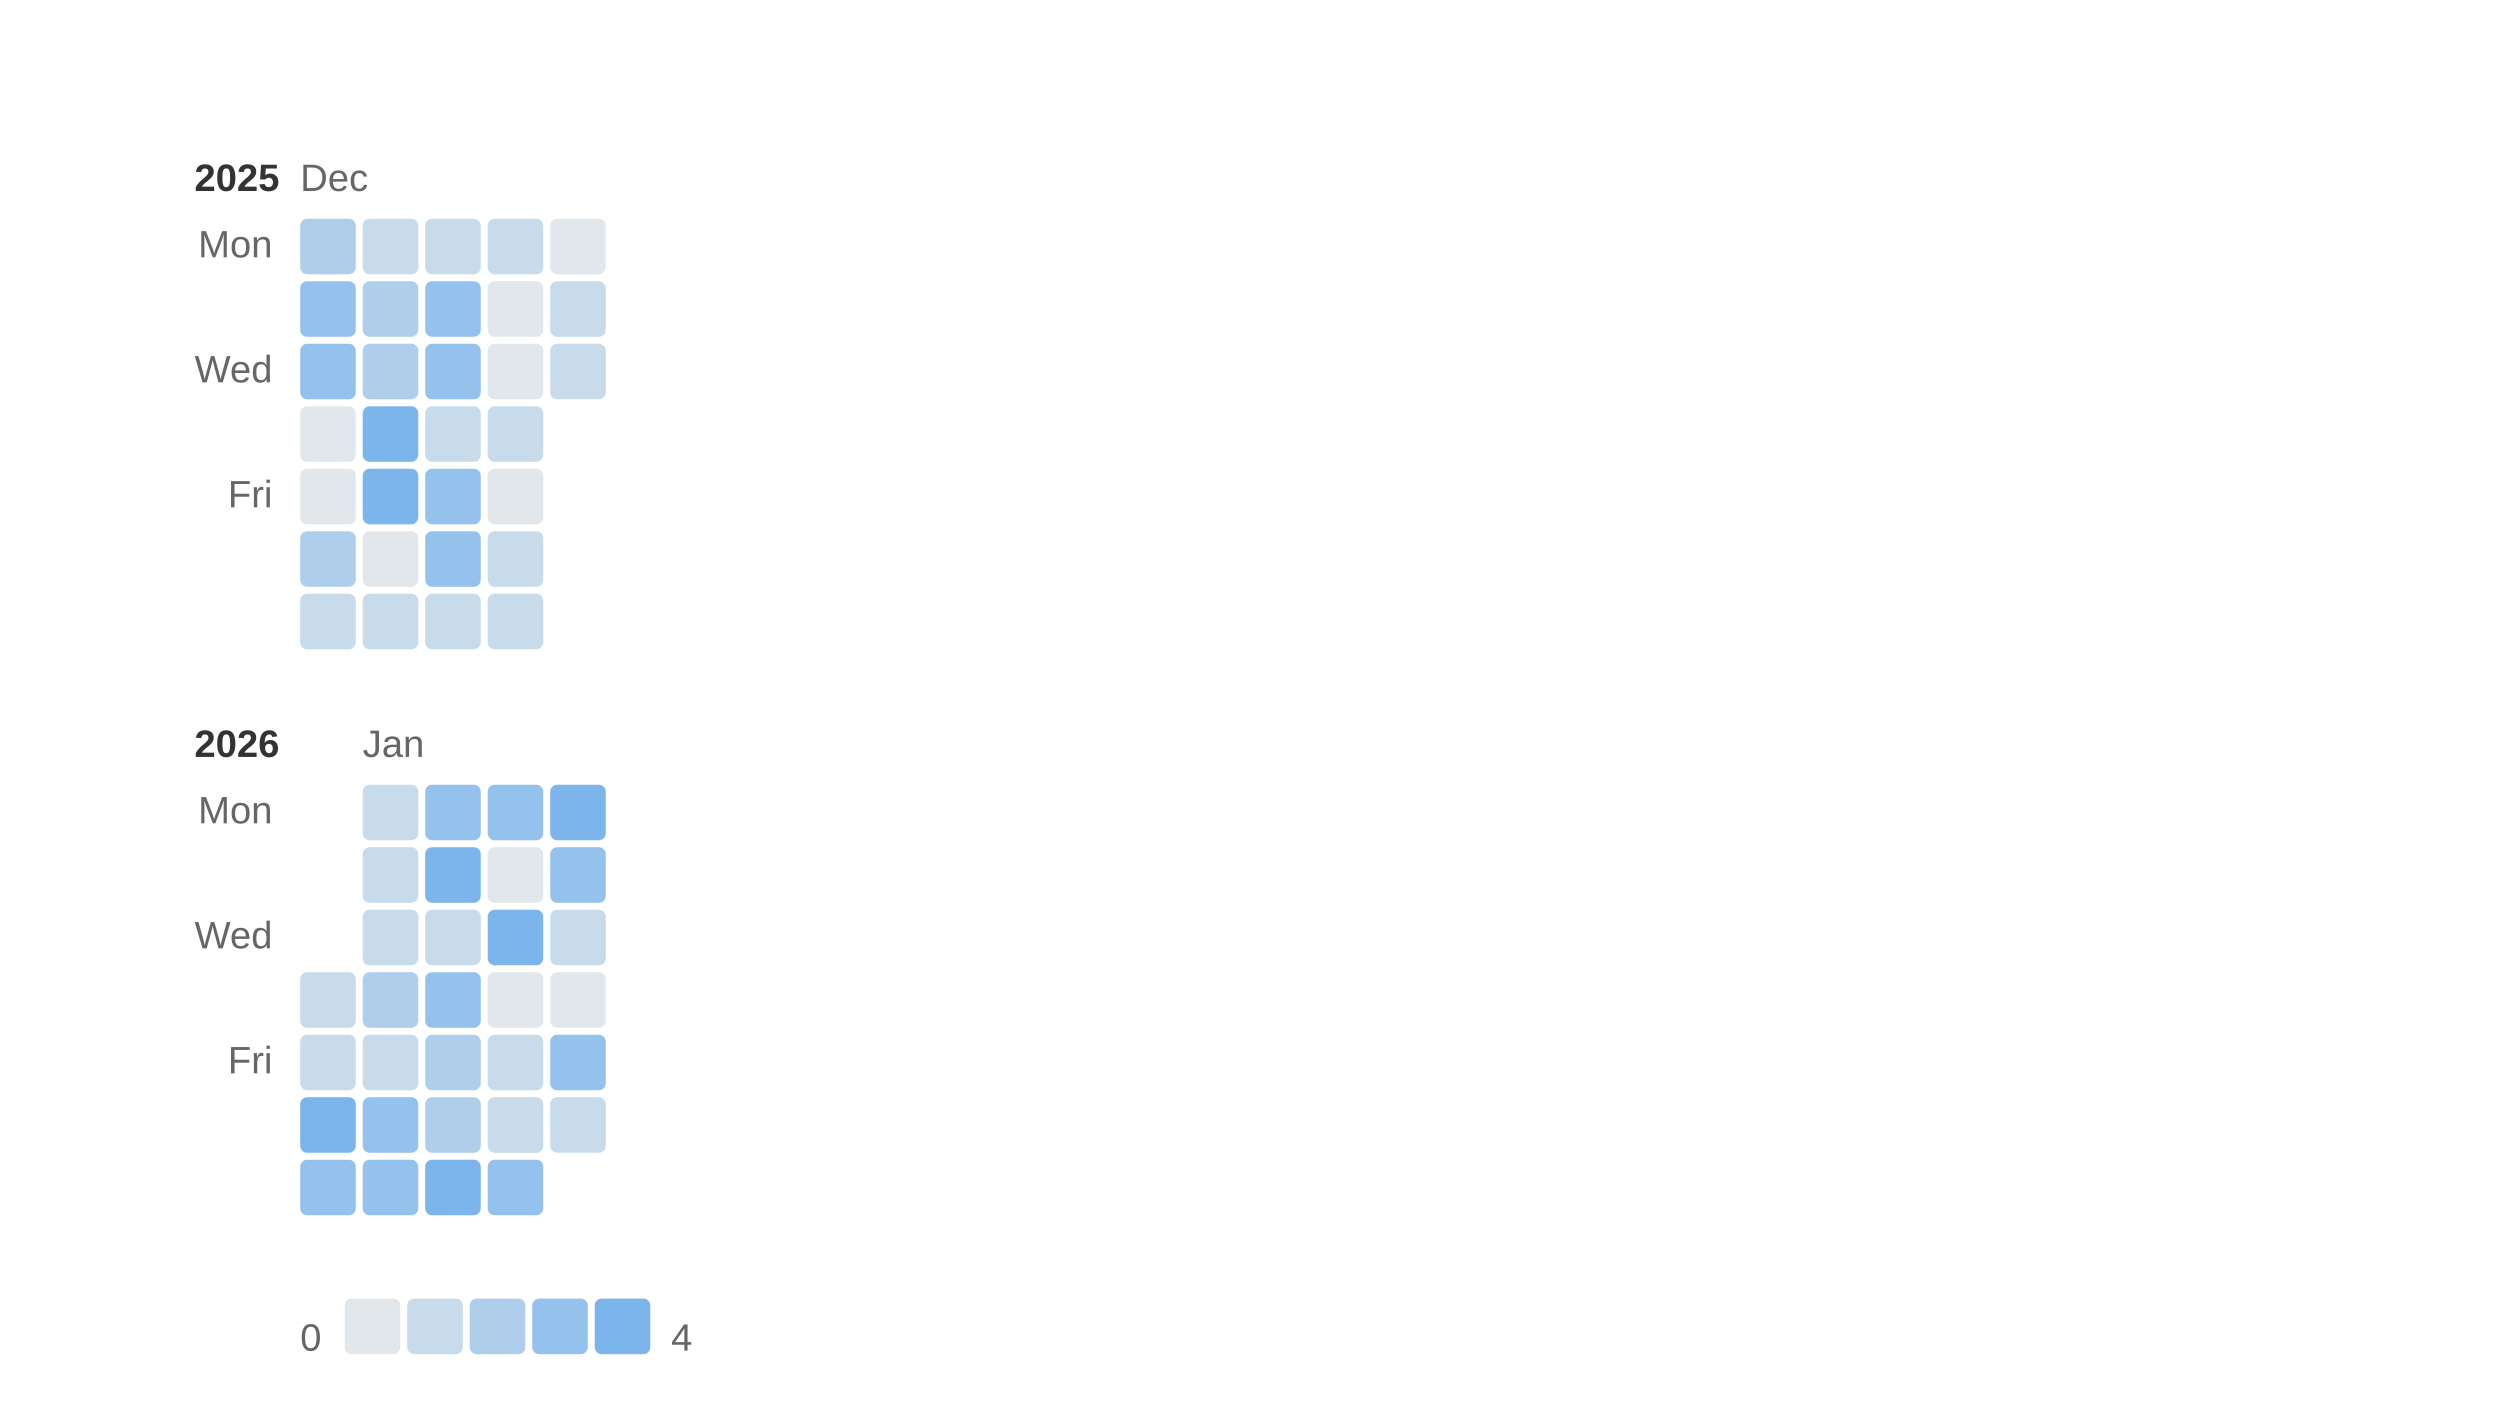
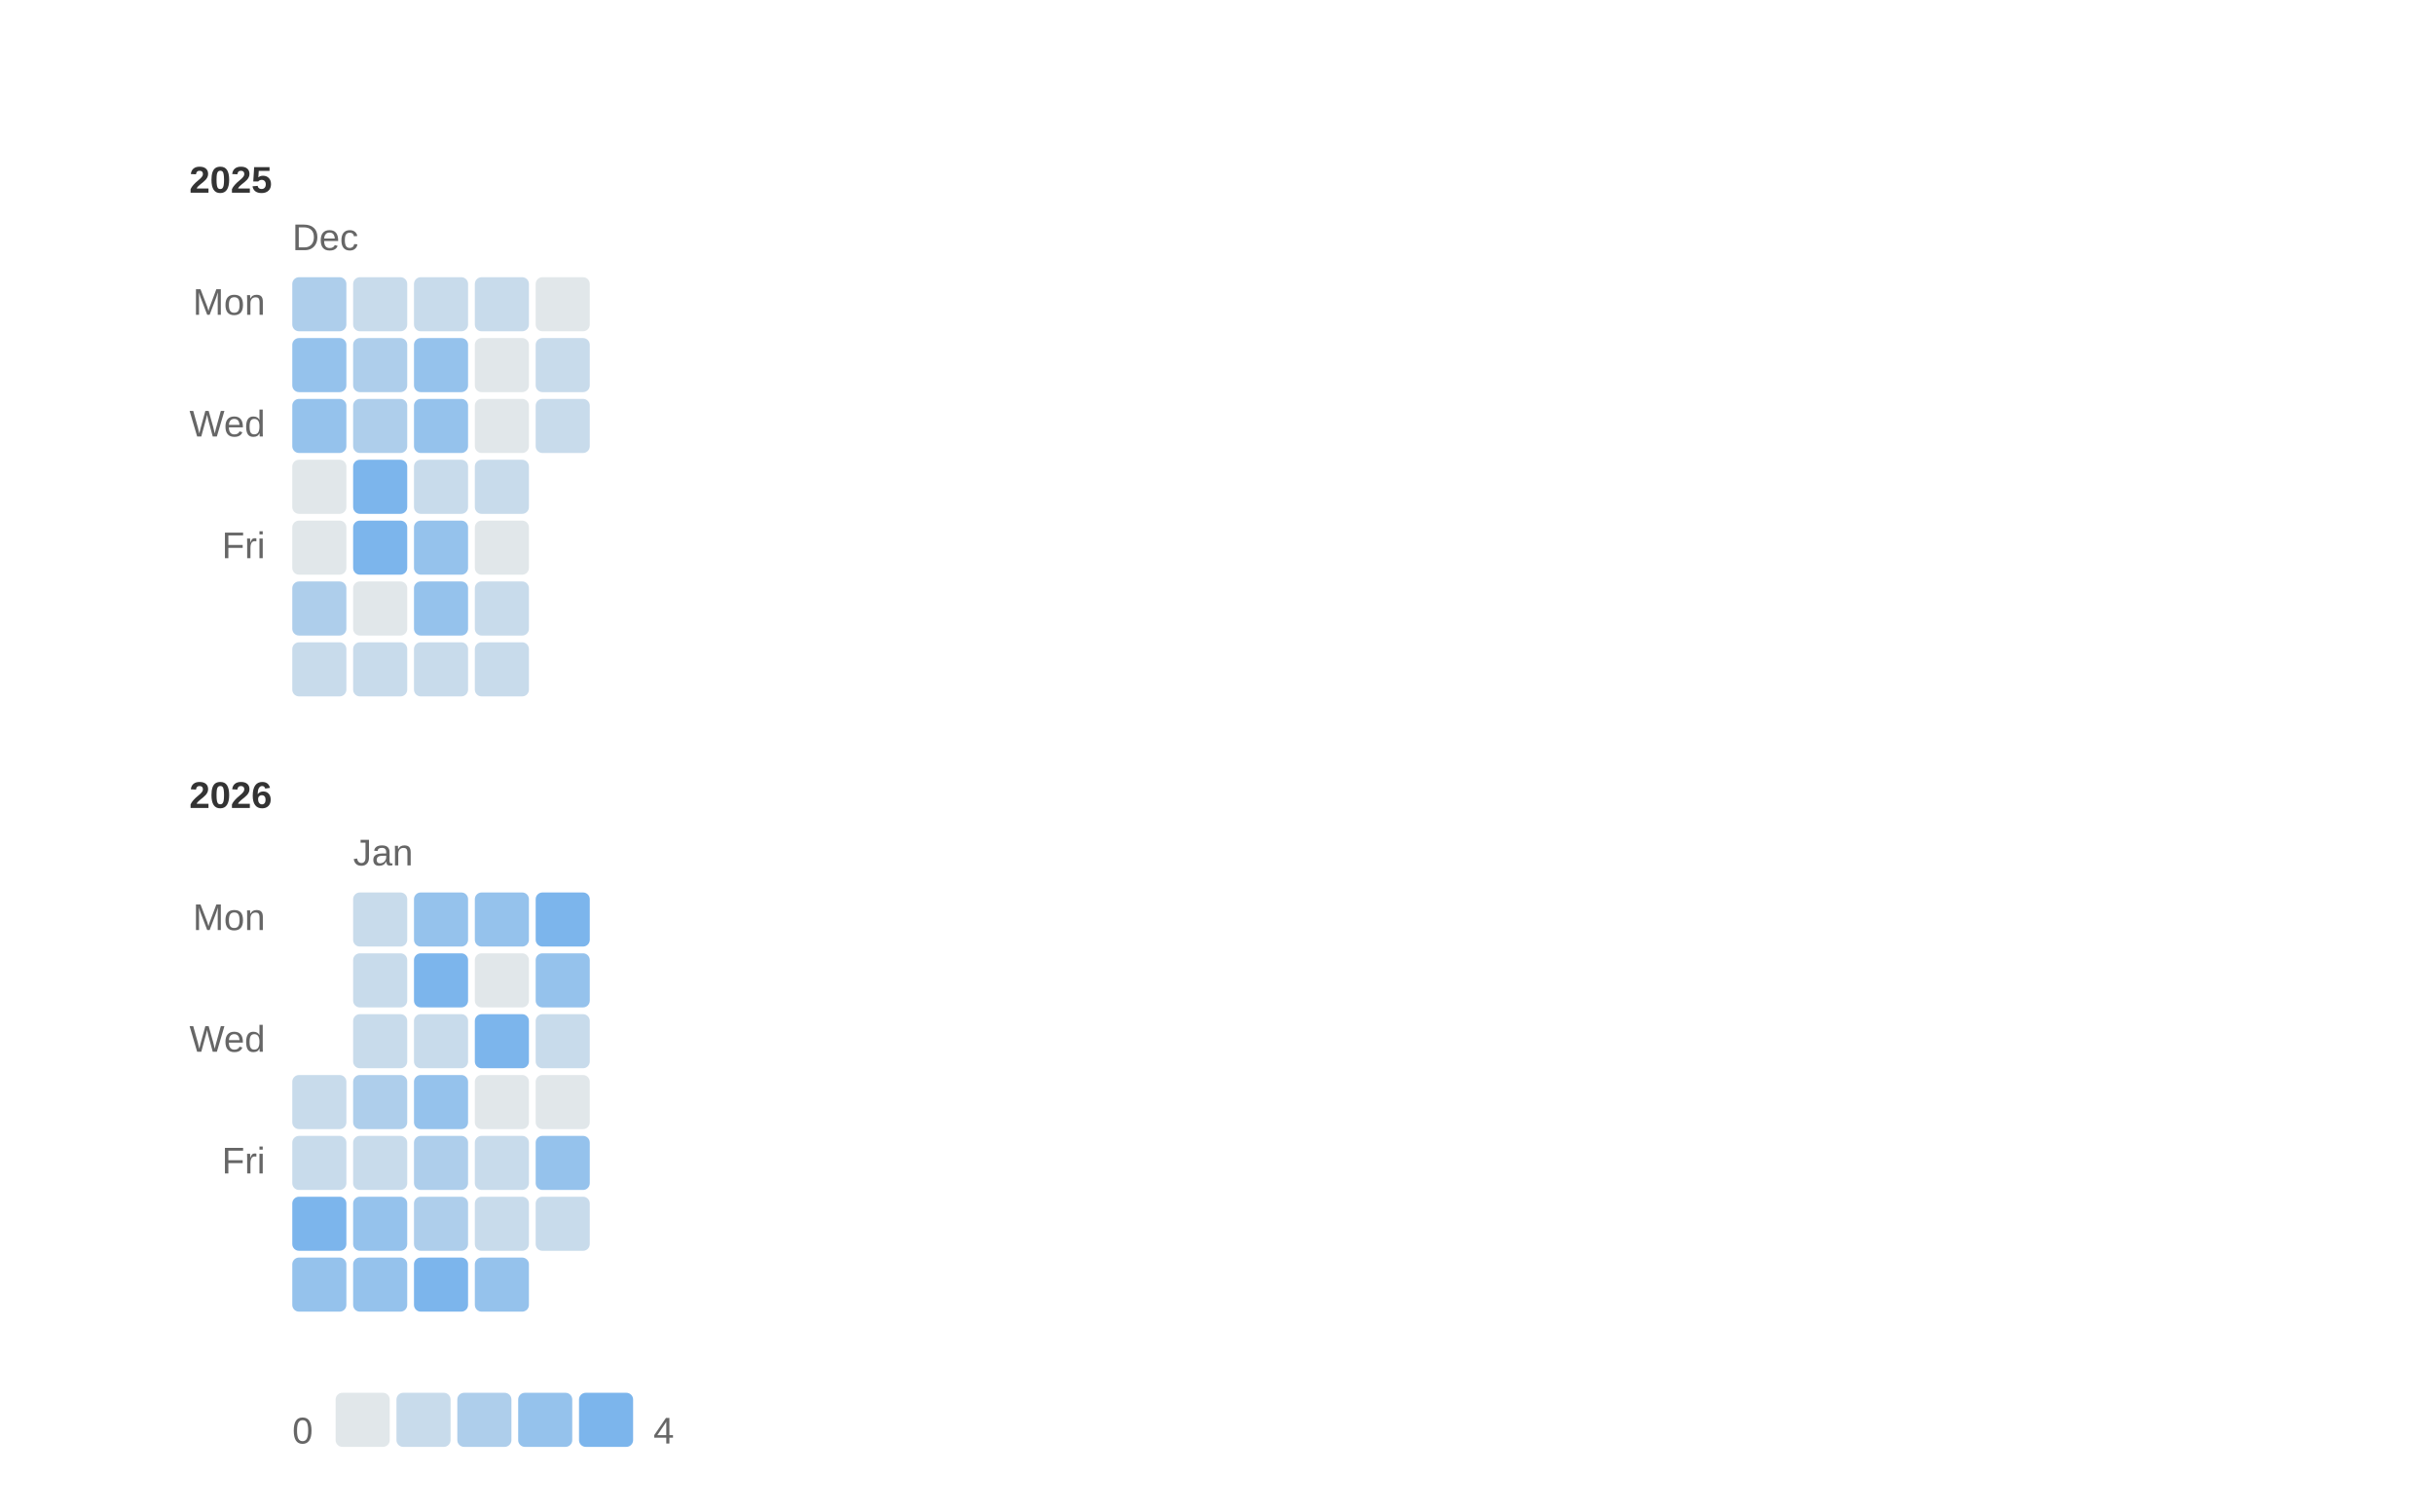
- <svg xmlns="http://www.w3.org/2000/svg" width="720" height="409" viewBox="0 0 720 409" role="img" aria-label="calendar chart: Incidents dropped over the holiday freeze, 62 rows" aria-labelledby="mv-dbbfe2668ab3a809-title" aria-describedby="mv-dbbfe2668ab3a809-desc" data-markvis="2" data-chart-type="calendar" data-id="mv-dbbfe2668ab3a809" font-family="&quot;Lucida Grande&quot;, &quot;Lucida Sans Unicode&quot;, Arial, Helvetica, sans-serif" font-size="12">
+ <svg xmlns="http://www.w3.org/2000/svg" width="720" height="447" viewBox="0 0 720 447" role="img" aria-label="calendar chart: Incidents dropped over the holiday freeze, 62 rows" aria-labelledby="mv-dbbfe2668ab3a809-title" aria-describedby="mv-dbbfe2668ab3a809-desc" data-markvis="2" data-chart-type="calendar" data-id="mv-dbbfe2668ab3a809" font-family="&quot;Lucida Grande&quot;, &quot;Lucida Sans Unicode&quot;, Arial, Helvetica, sans-serif" font-size="12">
  <text x="360" y="26" text-anchor="middle" font-size="18" font-weight="400" fill="#333333" />
  <defs>
    <pattern id="mv-dbbfe2668ab3a809-missing" patternUnits="userSpaceOnUse" width="4" height="4">
      <rect width="4" height="4" fill="#f4f1ea" />
      <path d="M0 4 L4 0" stroke="#a8a29e" stroke-width="1" />
    </pattern>
  </defs>
  <g data-year="2025">
-     <rect x="86.46" y="63" width="16" height="16" rx="2" fill="#aeceeb" data-date="2025-12-01" data-y="2" />
-     <rect x="86.46" y="81" width="16" height="16" rx="2" fill="#95c2ec" data-date="2025-12-02" data-y="3" />
-     <rect x="86.46" y="99" width="16" height="16" rx="2" fill="#95c2ec" data-date="2025-12-03" data-y="3" />
-     <rect x="86.46" y="117" width="16" height="16" rx="2" fill="#e1e7ea" data-date="2025-12-04" data-y="0" />
-     <rect x="86.46" y="135" width="16" height="16" rx="2" fill="#e1e7ea" data-date="2025-12-05" data-y="0" />
-     <rect x="86.46" y="153" width="16" height="16" rx="2" fill="#aeceeb" data-date="2025-12-06" data-y="2" />
-     <rect x="86.46" y="171" width="16" height="16" rx="2" fill="#c8dbeb" data-date="2025-12-07" data-y="1" />
-     <rect x="104.46" y="63" width="16" height="16" rx="2" fill="#c8dbeb" data-date="2025-12-08" data-y="1" />
-     <rect x="104.46" y="81" width="16" height="16" rx="2" fill="#aeceeb" data-date="2025-12-09" data-y="2" />
-     <rect x="104.46" y="99" width="16" height="16" rx="2" fill="#aeceeb" data-date="2025-12-10" data-y="2" />
-     <rect x="104.46" y="117" width="16" height="16" rx="2" fill="#7cb5ec" data-date="2025-12-11" data-y="4" />
-     <rect x="104.46" y="135" width="16" height="16" rx="2" fill="#7cb5ec" data-date="2025-12-12" data-y="4" />
-     <rect x="104.46" y="153" width="16" height="16" rx="2" fill="#e1e7ea" data-date="2025-12-13" data-y="0" />
-     <rect x="104.46" y="171" width="16" height="16" rx="2" fill="#c8dbeb" data-date="2025-12-14" data-y="1" />
-     <rect x="122.46" y="63" width="16" height="16" rx="2" fill="#c8dbeb" data-date="2025-12-15" data-y="1" />
-     <rect x="122.46" y="81" width="16" height="16" rx="2" fill="#95c2ec" data-date="2025-12-16" data-y="3" />
-     <rect x="122.46" y="99" width="16" height="16" rx="2" fill="#95c2ec" data-date="2025-12-17" data-y="3" />
-     <rect x="122.46" y="117" width="16" height="16" rx="2" fill="#c8dbeb" data-date="2025-12-18" data-y="1" />
-     <rect x="122.46" y="135" width="16" height="16" rx="2" fill="#95c2ec" data-date="2025-12-19" data-y="3" />
-     <rect x="122.46" y="153" width="16" height="16" rx="2" fill="#95c2ec" data-date="2025-12-20" data-y="3" />
-     <rect x="122.46" y="171" width="16" height="16" rx="2" fill="#c8dbeb" data-date="2025-12-21" data-y="1" />
-     <rect x="140.46" y="63" width="16" height="16" rx="2" fill="#c8dbeb" data-date="2025-12-22" data-y="1" />
-     <rect x="140.46" y="81" width="16" height="16" rx="2" fill="#e1e7ea" data-date="2025-12-23" data-y="0" />
-     <rect x="140.46" y="99" width="16" height="16" rx="2" fill="#e1e7ea" data-date="2025-12-24" data-y="0" />
-     <rect x="140.46" y="117" width="16" height="16" rx="2" fill="#c8dbeb" data-date="2025-12-25" data-y="1" />
-     <rect x="140.46" y="135" width="16" height="16" rx="2" fill="#e1e7ea" data-date="2025-12-26" data-y="0" />
-     <rect x="140.46" y="153" width="16" height="16" rx="2" fill="#c8dbeb" data-date="2025-12-27" data-y="1" />
-     <rect x="140.46" y="171" width="16" height="16" rx="2" fill="#c8dbeb" data-date="2025-12-28" data-y="1" />
-     <rect x="158.46" y="63" width="16" height="16" rx="2" fill="#e1e7ea" data-date="2025-12-29" data-y="0" />
-     <rect x="158.46" y="81" width="16" height="16" rx="2" fill="#c8dbeb" data-date="2025-12-30" data-y="1" />
-     <rect x="158.46" y="99" width="16" height="16" rx="2" fill="#c8dbeb" data-date="2025-12-31" data-y="1" />
+     <rect x="86.46" y="82" width="16" height="16" rx="2" fill="#aeceeb" data-date="2025-12-01" data-y="2" />
+     <rect x="86.46" y="100" width="16" height="16" rx="2" fill="#95c2ec" data-date="2025-12-02" data-y="3" />
+     <rect x="86.46" y="118" width="16" height="16" rx="2" fill="#95c2ec" data-date="2025-12-03" data-y="3" />
+     <rect x="86.46" y="136" width="16" height="16" rx="2" fill="#e1e7ea" data-date="2025-12-04" data-y="0" />
+     <rect x="86.46" y="154" width="16" height="16" rx="2" fill="#e1e7ea" data-date="2025-12-05" data-y="0" />
+     <rect x="86.46" y="172" width="16" height="16" rx="2" fill="#aeceeb" data-date="2025-12-06" data-y="2" />
+     <rect x="86.46" y="190" width="16" height="16" rx="2" fill="#c8dbeb" data-date="2025-12-07" data-y="1" />
+     <rect x="104.46" y="82" width="16" height="16" rx="2" fill="#c8dbeb" data-date="2025-12-08" data-y="1" />
+     <rect x="104.46" y="100" width="16" height="16" rx="2" fill="#aeceeb" data-date="2025-12-09" data-y="2" />
+     <rect x="104.46" y="118" width="16" height="16" rx="2" fill="#aeceeb" data-date="2025-12-10" data-y="2" />
+     <rect x="104.46" y="136" width="16" height="16" rx="2" fill="#7cb5ec" data-date="2025-12-11" data-y="4" />
+     <rect x="104.46" y="154" width="16" height="16" rx="2" fill="#7cb5ec" data-date="2025-12-12" data-y="4" />
+     <rect x="104.46" y="172" width="16" height="16" rx="2" fill="#e1e7ea" data-date="2025-12-13" data-y="0" />
+     <rect x="104.46" y="190" width="16" height="16" rx="2" fill="#c8dbeb" data-date="2025-12-14" data-y="1" />
+     <rect x="122.46" y="82" width="16" height="16" rx="2" fill="#c8dbeb" data-date="2025-12-15" data-y="1" />
+     <rect x="122.46" y="100" width="16" height="16" rx="2" fill="#95c2ec" data-date="2025-12-16" data-y="3" />
+     <rect x="122.46" y="118" width="16" height="16" rx="2" fill="#95c2ec" data-date="2025-12-17" data-y="3" />
+     <rect x="122.46" y="136" width="16" height="16" rx="2" fill="#c8dbeb" data-date="2025-12-18" data-y="1" />
+     <rect x="122.46" y="154" width="16" height="16" rx="2" fill="#95c2ec" data-date="2025-12-19" data-y="3" />
+     <rect x="122.46" y="172" width="16" height="16" rx="2" fill="#95c2ec" data-date="2025-12-20" data-y="3" />
+     <rect x="122.46" y="190" width="16" height="16" rx="2" fill="#c8dbeb" data-date="2025-12-21" data-y="1" />
+     <rect x="140.46" y="82" width="16" height="16" rx="2" fill="#c8dbeb" data-date="2025-12-22" data-y="1" />
+     <rect x="140.46" y="100" width="16" height="16" rx="2" fill="#e1e7ea" data-date="2025-12-23" data-y="0" />
+     <rect x="140.46" y="118" width="16" height="16" rx="2" fill="#e1e7ea" data-date="2025-12-24" data-y="0" />
+     <rect x="140.46" y="136" width="16" height="16" rx="2" fill="#c8dbeb" data-date="2025-12-25" data-y="1" />
+     <rect x="140.46" y="154" width="16" height="16" rx="2" fill="#e1e7ea" data-date="2025-12-26" data-y="0" />
+     <rect x="140.46" y="172" width="16" height="16" rx="2" fill="#c8dbeb" data-date="2025-12-27" data-y="1" />
+     <rect x="140.46" y="190" width="16" height="16" rx="2" fill="#c8dbeb" data-date="2025-12-28" data-y="1" />
+     <rect x="158.46" y="82" width="16" height="16" rx="2" fill="#e1e7ea" data-date="2025-12-29" data-y="0" />
+     <rect x="158.46" y="100" width="16" height="16" rx="2" fill="#c8dbeb" data-date="2025-12-30" data-y="1" />
+     <rect x="158.46" y="118" width="16" height="16" rx="2" fill="#c8dbeb" data-date="2025-12-31" data-y="1" />
  </g>
  <g data-year="2026">
-     <rect x="86.46" y="280" width="16" height="16" rx="2" fill="#c8dbeb" data-date="2026-01-01" data-y="1" />
-     <rect x="86.46" y="298" width="16" height="16" rx="2" fill="#c8dbeb" data-date="2026-01-02" data-y="1" />
-     <rect x="86.46" y="316" width="16" height="16" rx="2" fill="#7cb5ec" data-date="2026-01-03" data-y="4" />
-     <rect x="86.46" y="334" width="16" height="16" rx="2" fill="#95c2ec" data-date="2026-01-04" data-y="3" />
-     <rect x="104.46" y="226" width="16" height="16" rx="2" fill="#c8dbeb" data-date="2026-01-05" data-y="1" />
-     <rect x="104.46" y="244" width="16" height="16" rx="2" fill="#c8dbeb" data-date="2026-01-06" data-y="1" />
-     <rect x="104.46" y="262" width="16" height="16" rx="2" fill="#c8dbeb" data-date="2026-01-07" data-y="1" />
-     <rect x="104.46" y="280" width="16" height="16" rx="2" fill="#aeceeb" data-date="2026-01-08" data-y="2" />
-     <rect x="104.46" y="298" width="16" height="16" rx="2" fill="#c8dbeb" data-date="2026-01-09" data-y="1" />
-     <rect x="104.46" y="316" width="16" height="16" rx="2" fill="#95c2ec" data-date="2026-01-10" data-y="3" />
-     <rect x="104.46" y="334" width="16" height="16" rx="2" fill="#95c2ec" data-date="2026-01-11" data-y="3" />
-     <rect x="122.46" y="226" width="16" height="16" rx="2" fill="#95c2ec" data-date="2026-01-12" data-y="3" />
-     <rect x="122.46" y="244" width="16" height="16" rx="2" fill="#7cb5ec" data-date="2026-01-13" data-y="4" />
-     <rect x="122.46" y="262" width="16" height="16" rx="2" fill="#c8dbeb" data-date="2026-01-14" data-y="1" />
-     <rect x="122.46" y="280" width="16" height="16" rx="2" fill="#95c2ec" data-date="2026-01-15" data-y="3" />
-     <rect x="122.46" y="298" width="16" height="16" rx="2" fill="#aeceeb" data-date="2026-01-16" data-y="2" />
-     <rect x="122.46" y="316" width="16" height="16" rx="2" fill="#aeceeb" data-date="2026-01-17" data-y="2" />
-     <rect x="122.46" y="334" width="16" height="16" rx="2" fill="#7cb5ec" data-date="2026-01-18" data-y="4" />
-     <rect x="140.46" y="226" width="16" height="16" rx="2" fill="#95c2ec" data-date="2026-01-19" data-y="3" />
-     <rect x="140.46" y="244" width="16" height="16" rx="2" fill="#e1e7ea" data-date="2026-01-20" data-y="0" />
-     <rect x="140.46" y="262" width="16" height="16" rx="2" fill="#7cb5ec" data-date="2026-01-21" data-y="4" />
-     <rect x="140.46" y="280" width="16" height="16" rx="2" fill="#e1e7ea" data-date="2026-01-22" data-y="0" />
-     <rect x="140.46" y="298" width="16" height="16" rx="2" fill="#c8dbeb" data-date="2026-01-23" data-y="1" />
-     <rect x="140.46" y="316" width="16" height="16" rx="2" fill="#c8dbeb" data-date="2026-01-24" data-y="1" />
-     <rect x="140.46" y="334" width="16" height="16" rx="2" fill="#95c2ec" data-date="2026-01-25" data-y="3" />
-     <rect x="158.46" y="226" width="16" height="16" rx="2" fill="#7cb5ec" data-date="2026-01-26" data-y="4" />
-     <rect x="158.46" y="244" width="16" height="16" rx="2" fill="#95c2ec" data-date="2026-01-27" data-y="3" />
-     <rect x="158.46" y="262" width="16" height="16" rx="2" fill="#c8dbeb" data-date="2026-01-28" data-y="1" />
-     <rect x="158.46" y="280" width="16" height="16" rx="2" fill="#e1e7ea" data-date="2026-01-29" data-y="0" />
-     <rect x="158.46" y="298" width="16" height="16" rx="2" fill="#95c2ec" data-date="2026-01-30" data-y="3" />
-     <rect x="158.46" y="316" width="16" height="16" rx="2" fill="#c8dbeb" data-date="2026-01-31" data-y="1" />
+     <rect x="86.46" y="318" width="16" height="16" rx="2" fill="#c8dbeb" data-date="2026-01-01" data-y="1" />
+     <rect x="86.46" y="336" width="16" height="16" rx="2" fill="#c8dbeb" data-date="2026-01-02" data-y="1" />
+     <rect x="86.46" y="354" width="16" height="16" rx="2" fill="#7cb5ec" data-date="2026-01-03" data-y="4" />
+     <rect x="86.46" y="372" width="16" height="16" rx="2" fill="#95c2ec" data-date="2026-01-04" data-y="3" />
+     <rect x="104.46" y="264" width="16" height="16" rx="2" fill="#c8dbeb" data-date="2026-01-05" data-y="1" />
+     <rect x="104.46" y="282" width="16" height="16" rx="2" fill="#c8dbeb" data-date="2026-01-06" data-y="1" />
+     <rect x="104.46" y="300" width="16" height="16" rx="2" fill="#c8dbeb" data-date="2026-01-07" data-y="1" />
+     <rect x="104.46" y="318" width="16" height="16" rx="2" fill="#aeceeb" data-date="2026-01-08" data-y="2" />
+     <rect x="104.46" y="336" width="16" height="16" rx="2" fill="#c8dbeb" data-date="2026-01-09" data-y="1" />
+     <rect x="104.46" y="354" width="16" height="16" rx="2" fill="#95c2ec" data-date="2026-01-10" data-y="3" />
+     <rect x="104.46" y="372" width="16" height="16" rx="2" fill="#95c2ec" data-date="2026-01-11" data-y="3" />
+     <rect x="122.46" y="264" width="16" height="16" rx="2" fill="#95c2ec" data-date="2026-01-12" data-y="3" />
+     <rect x="122.46" y="282" width="16" height="16" rx="2" fill="#7cb5ec" data-date="2026-01-13" data-y="4" />
+     <rect x="122.46" y="300" width="16" height="16" rx="2" fill="#c8dbeb" data-date="2026-01-14" data-y="1" />
+     <rect x="122.46" y="318" width="16" height="16" rx="2" fill="#95c2ec" data-date="2026-01-15" data-y="3" />
+     <rect x="122.46" y="336" width="16" height="16" rx="2" fill="#aeceeb" data-date="2026-01-16" data-y="2" />
+     <rect x="122.46" y="354" width="16" height="16" rx="2" fill="#aeceeb" data-date="2026-01-17" data-y="2" />
+     <rect x="122.46" y="372" width="16" height="16" rx="2" fill="#7cb5ec" data-date="2026-01-18" data-y="4" />
+     <rect x="140.46" y="264" width="16" height="16" rx="2" fill="#95c2ec" data-date="2026-01-19" data-y="3" />
+     <rect x="140.46" y="282" width="16" height="16" rx="2" fill="#e1e7ea" data-date="2026-01-20" data-y="0" />
+     <rect x="140.46" y="300" width="16" height="16" rx="2" fill="#7cb5ec" data-date="2026-01-21" data-y="4" />
+     <rect x="140.46" y="318" width="16" height="16" rx="2" fill="#e1e7ea" data-date="2026-01-22" data-y="0" />
+     <rect x="140.46" y="336" width="16" height="16" rx="2" fill="#c8dbeb" data-date="2026-01-23" data-y="1" />
+     <rect x="140.46" y="354" width="16" height="16" rx="2" fill="#c8dbeb" data-date="2026-01-24" data-y="1" />
+     <rect x="140.46" y="372" width="16" height="16" rx="2" fill="#95c2ec" data-date="2026-01-25" data-y="3" />
+     <rect x="158.46" y="264" width="16" height="16" rx="2" fill="#7cb5ec" data-date="2026-01-26" data-y="4" />
+     <rect x="158.46" y="282" width="16" height="16" rx="2" fill="#95c2ec" data-date="2026-01-27" data-y="3" />
+     <rect x="158.46" y="300" width="16" height="16" rx="2" fill="#c8dbeb" data-date="2026-01-28" data-y="1" />
+     <rect x="158.46" y="318" width="16" height="16" rx="2" fill="#e1e7ea" data-date="2026-01-29" data-y="0" />
+     <rect x="158.46" y="336" width="16" height="16" rx="2" fill="#95c2ec" data-date="2026-01-30" data-y="3" />
+     <rect x="158.46" y="354" width="16" height="16" rx="2" fill="#c8dbeb" data-date="2026-01-31" data-y="1" />
  </g>
-   <rect x="99.28" y="374" width="16" height="16" rx="2" fill="#e1e7ea" data-key-step="0" />
-   <rect x="117.28" y="374" width="16" height="16" rx="2" fill="#c8dbeb" data-key-step="1" />
-   <rect x="135.28" y="374" width="16" height="16" rx="2" fill="#aeceeb" data-key-step="2" />
-   <rect x="153.28" y="374" width="16" height="16" rx="2" fill="#95c2ec" data-key-step="3" />
-   <rect x="171.28" y="374" width="16" height="16" rx="2" fill="#7cb5ec" data-key-step="4" />
+   <rect x="99.28" y="412" width="16" height="16" rx="2" fill="#e1e7ea" data-key-step="0" />
+   <rect x="117.28" y="412" width="16" height="16" rx="2" fill="#c8dbeb" data-key-step="1" />
+   <rect x="135.28" y="412" width="16" height="16" rx="2" fill="#aeceeb" data-key-step="2" />
+   <rect x="153.28" y="412" width="16" height="16" rx="2" fill="#95c2ec" data-key-step="3" />
+   <rect x="171.28" y="412" width="16" height="16" rx="2" fill="#7cb5ec" data-key-step="4" />
  <g fill="#666666" font-size="11" font-weight="400">
-     <text x="56" y="55" font-weight="600" fill="#333333" data-year="2025">2025</text>
-     <text x="86.46" y="55" data-month="Dec">Dec</text>
-     <text x="78.46" y="71" text-anchor="end" dominant-baseline="middle">Mon</text>
-     <text x="78.46" y="107" text-anchor="end" dominant-baseline="middle">Wed</text>
-     <text x="78.46" y="143" text-anchor="end" dominant-baseline="middle">Fri</text>
-     <text x="56" y="218" font-weight="600" fill="#333333" data-year="2026">2026</text>
-     <text x="104.46" y="218" data-month="Jan">Jan</text>
-     <text x="78.46" y="234" text-anchor="end" dominant-baseline="middle">Mon</text>
-     <text x="78.46" y="270" text-anchor="end" dominant-baseline="middle">Wed</text>
-     <text x="78.46" y="306" text-anchor="end" dominant-baseline="middle">Fri</text>
-     <text x="86.46" y="389" data-key="low">0</text>
-     <text x="193.28" y="389" data-key="high">4</text>
+     <text x="56" y="57" font-weight="600" fill="#333333" data-year="2025">2025</text>
+     <text x="86.46" y="74" data-month="Dec">Dec</text>
+     <text x="78.46" y="90" text-anchor="end" dominant-baseline="middle">Mon</text>
+     <text x="78.46" y="126" text-anchor="end" dominant-baseline="middle">Wed</text>
+     <text x="78.46" y="162" text-anchor="end" dominant-baseline="middle">Fri</text>
+     <text x="56" y="239" font-weight="600" fill="#333333" data-year="2026">2026</text>
+     <text x="104.46" y="256" data-month="Jan">Jan</text>
+     <text x="78.46" y="272" text-anchor="end" dominant-baseline="middle">Mon</text>
+     <text x="78.46" y="308" text-anchor="end" dominant-baseline="middle">Wed</text>
+     <text x="78.46" y="344" text-anchor="end" dominant-baseline="middle">Fri</text>
+     <text x="86.46" y="427" data-key="low">0</text>
+     <text x="193.28" y="427" data-key="high">4</text>
  </g>
</svg>
